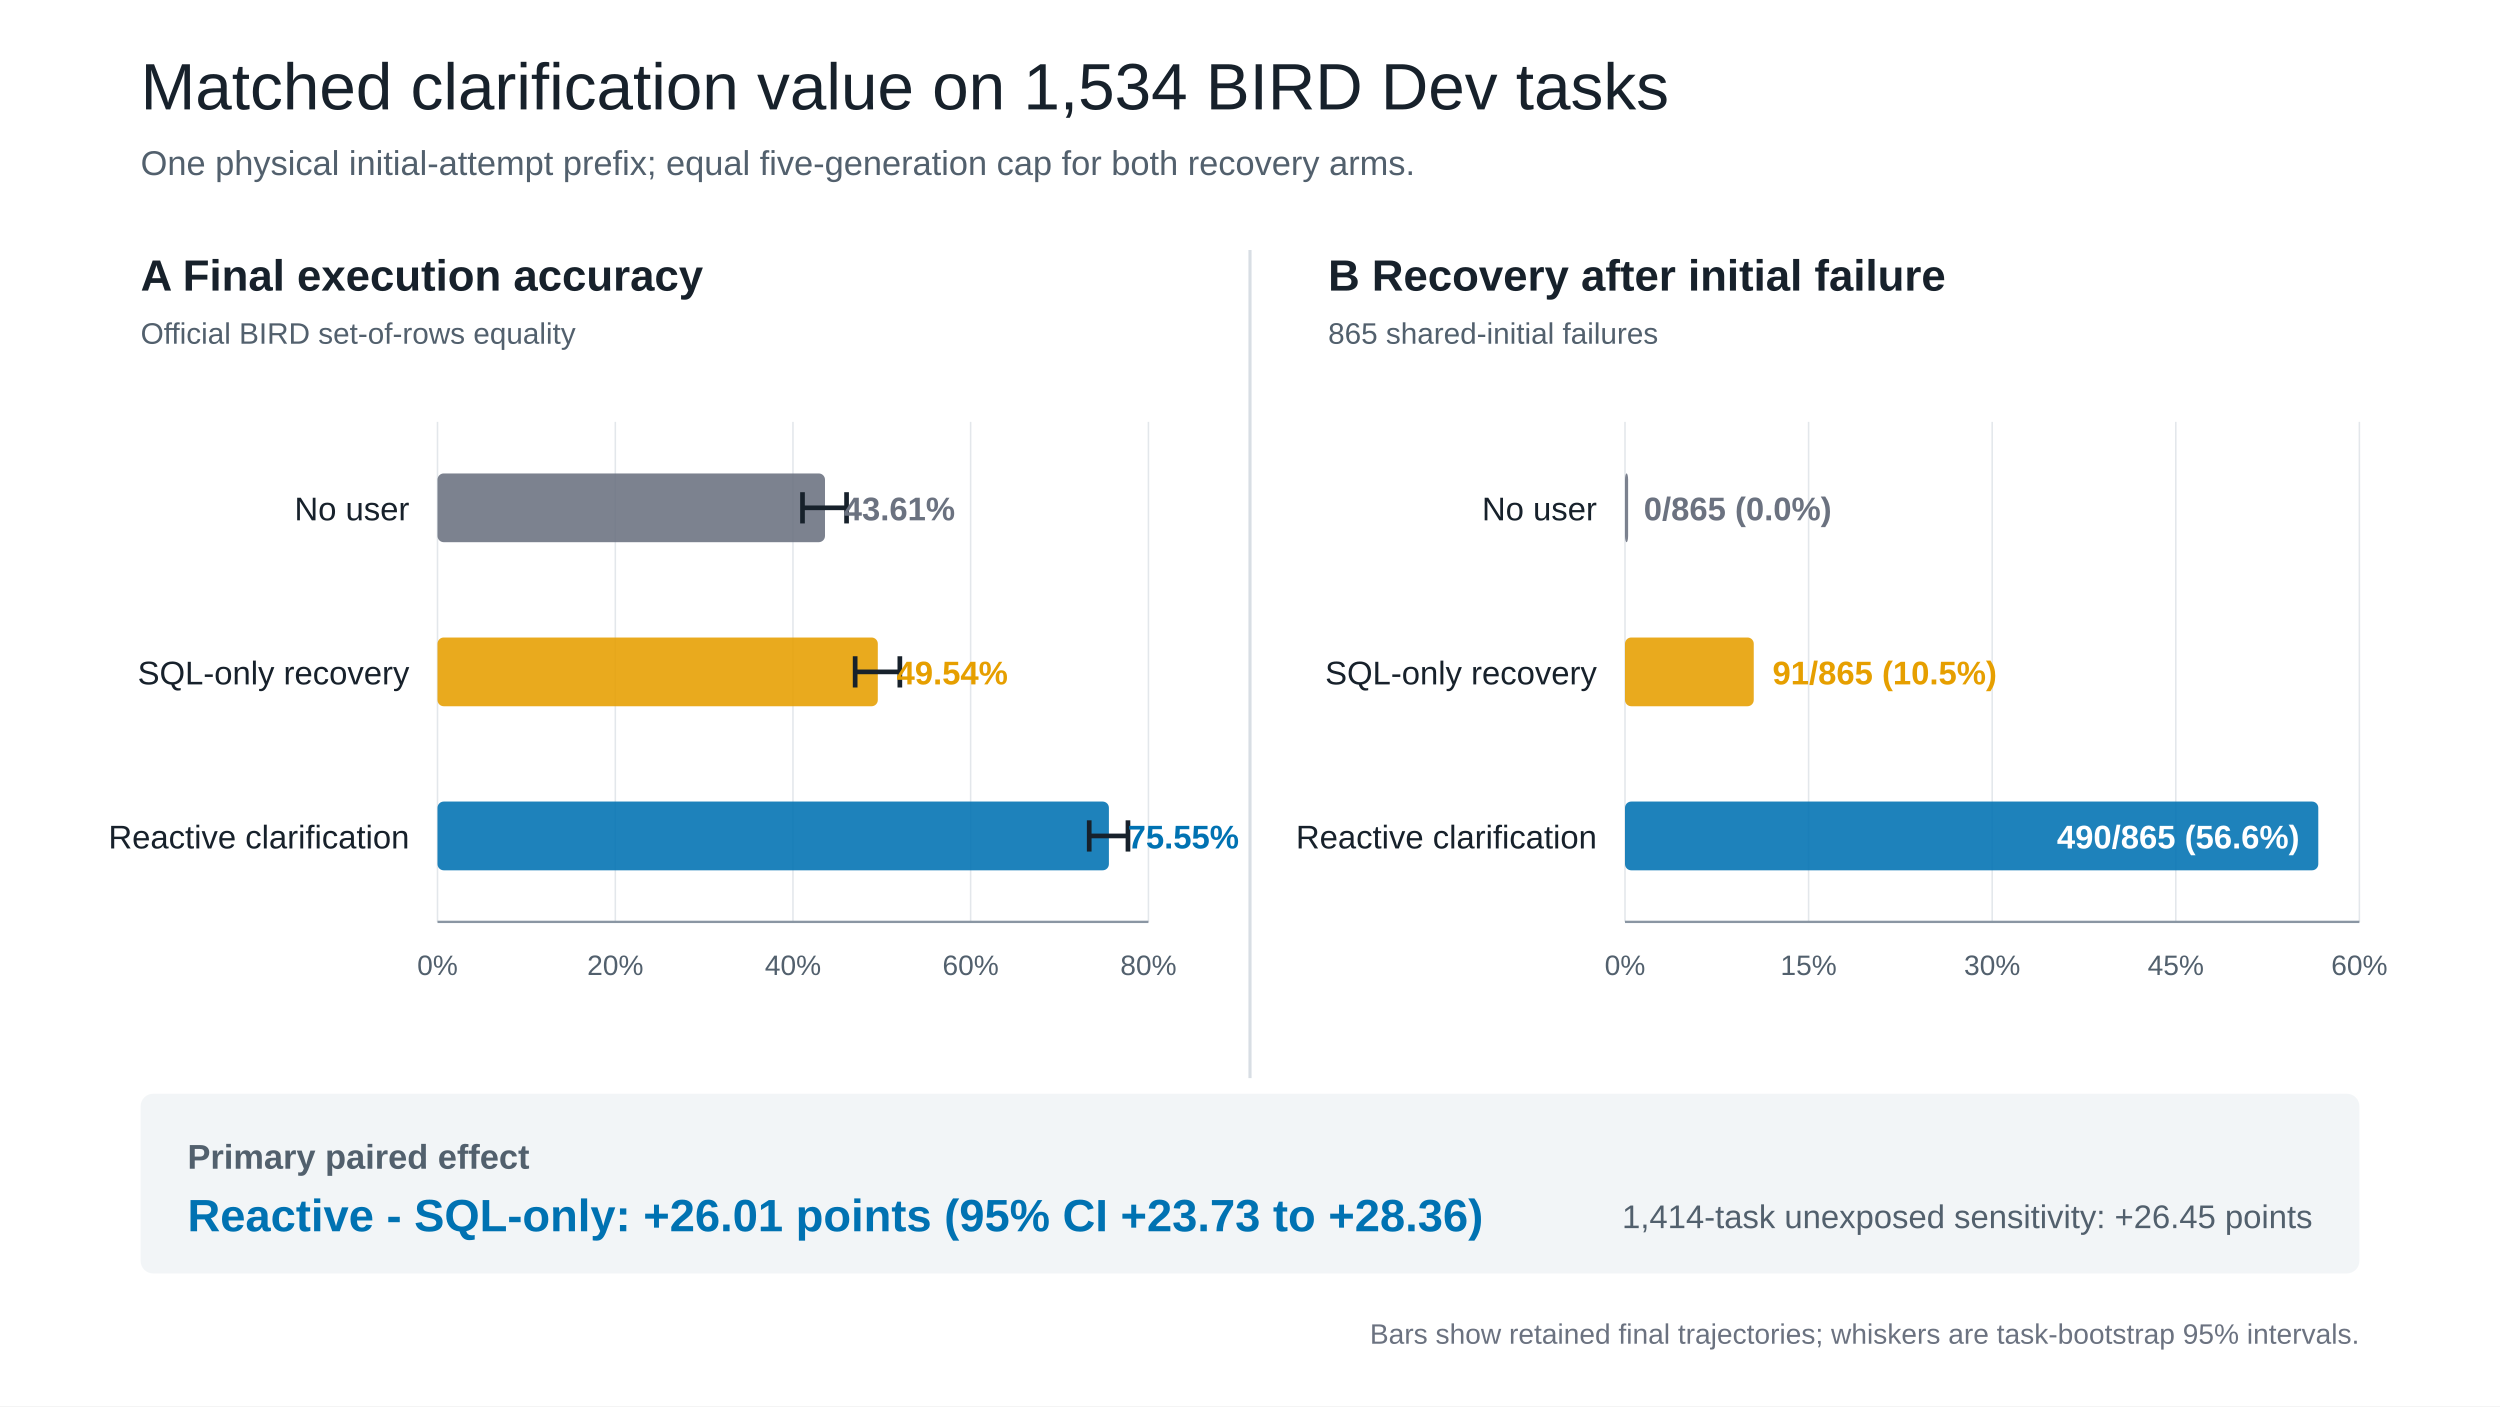
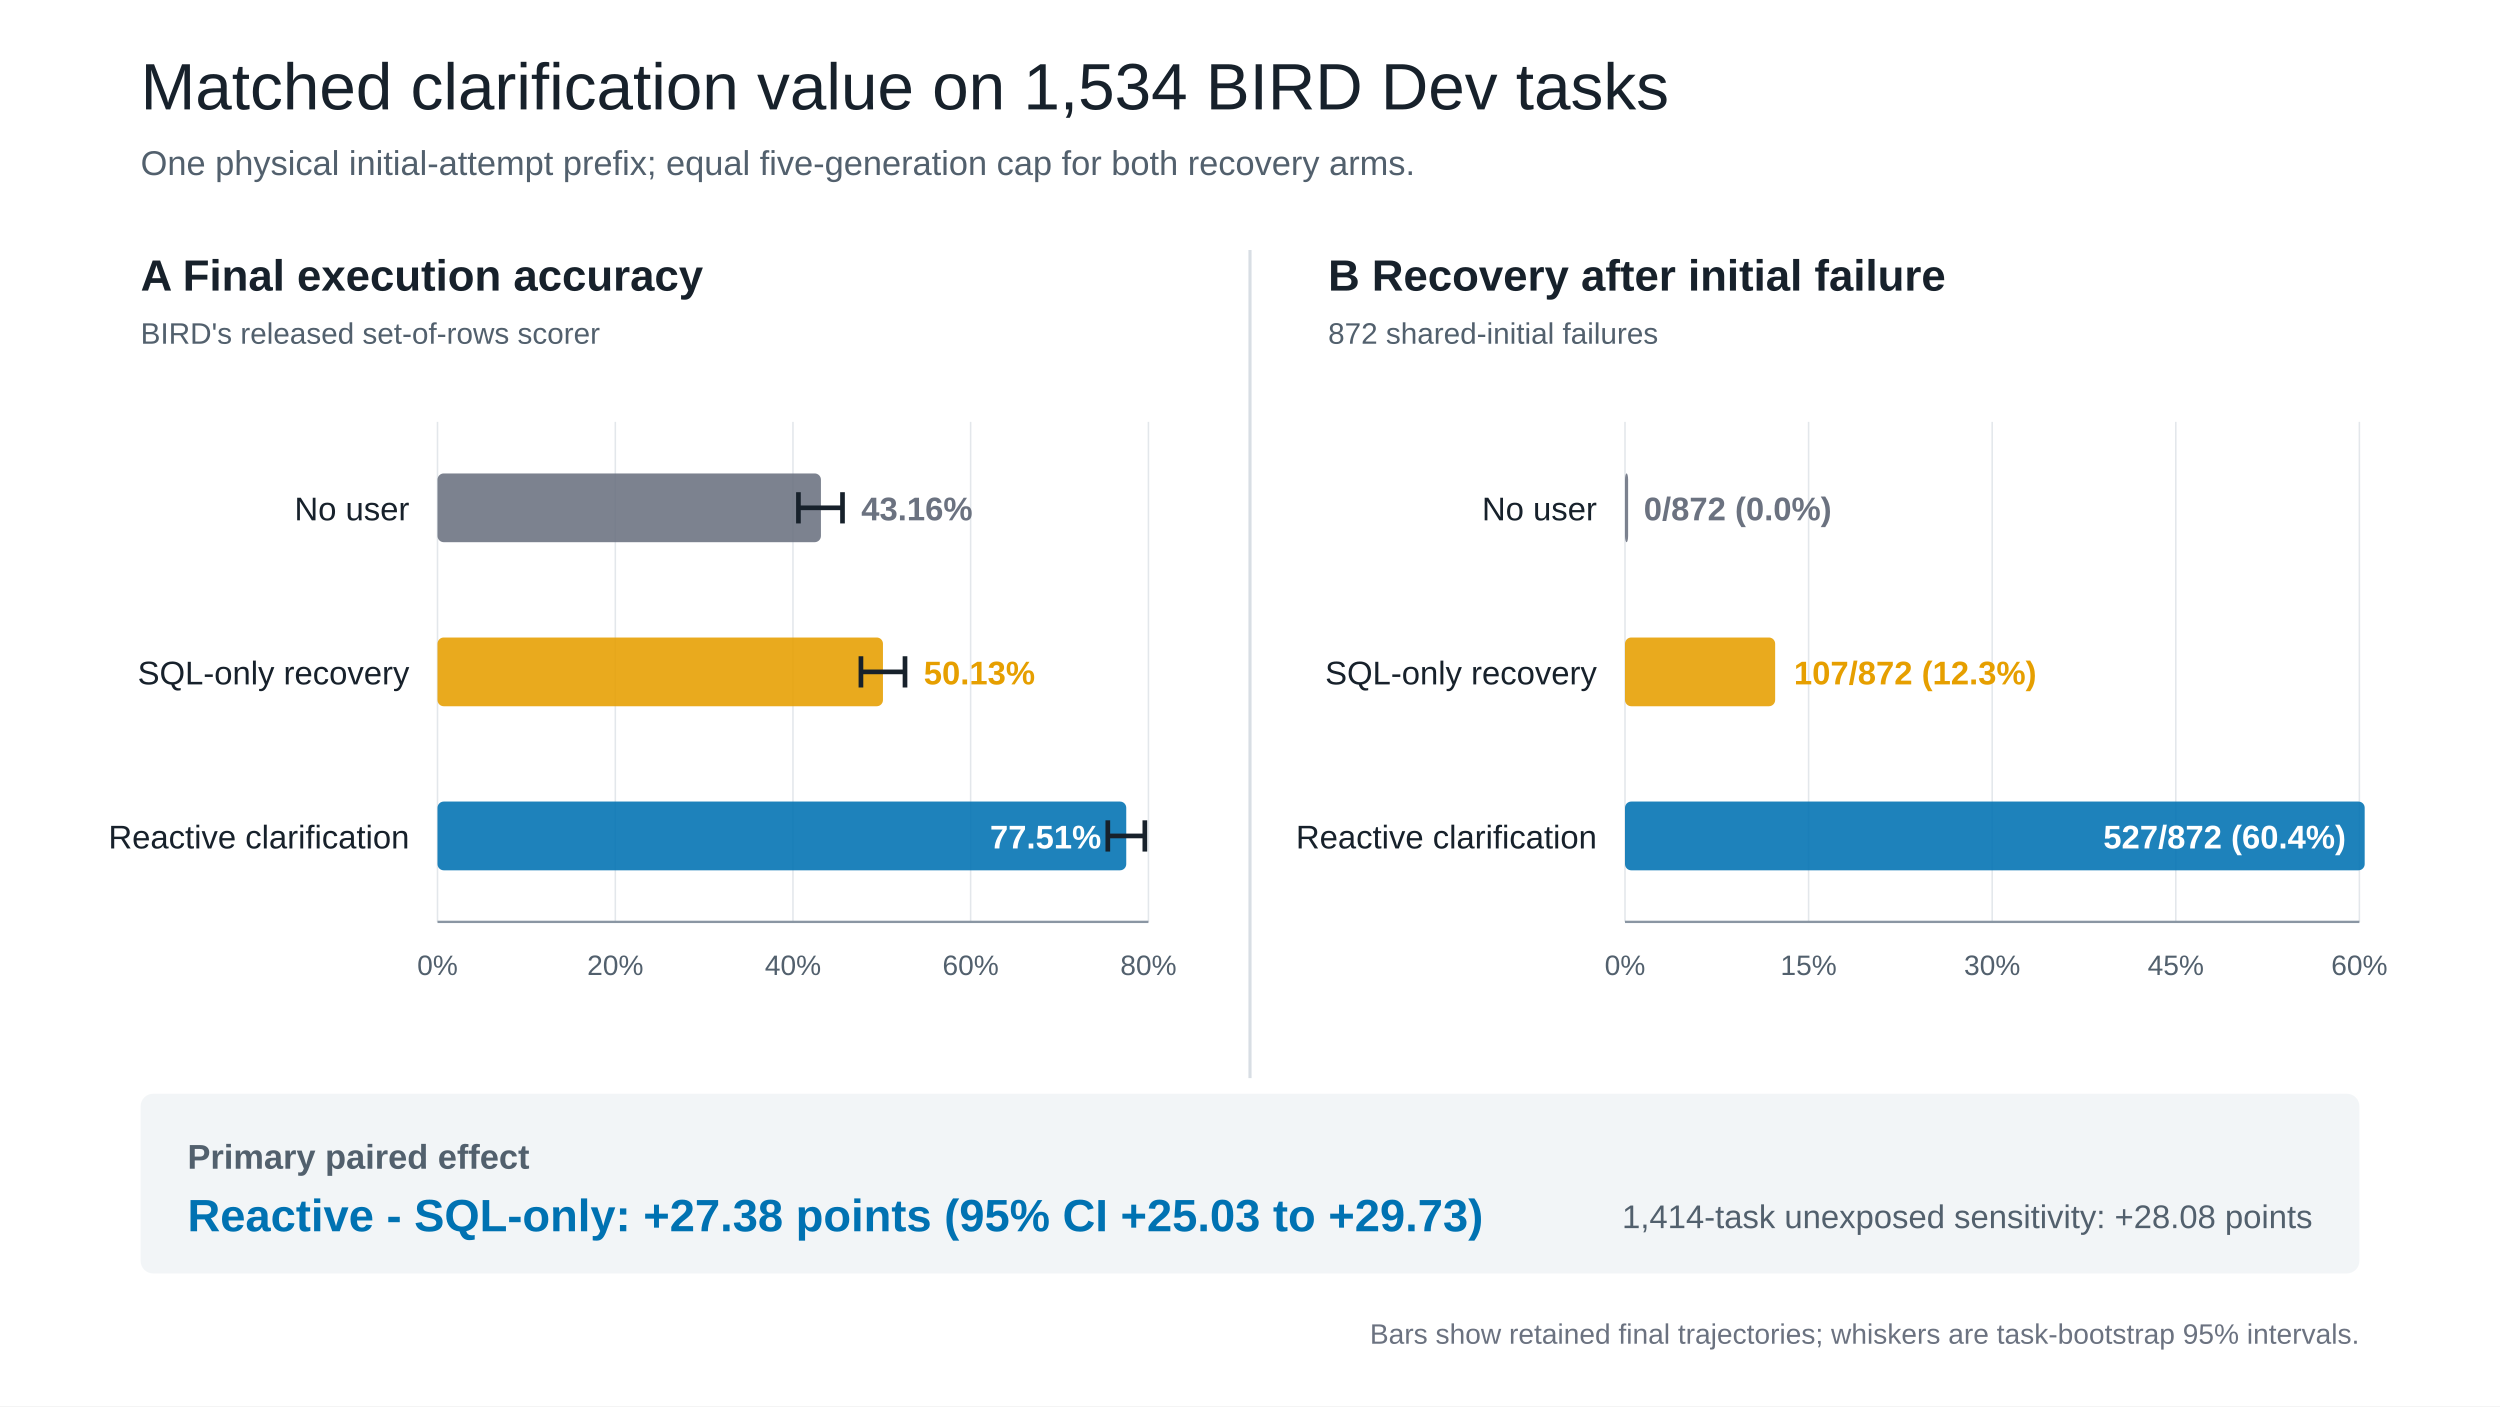
<svg xmlns="http://www.w3.org/2000/svg" width="1600" height="900" viewBox="0 0 1600 900" role="img">
  <rect width="1600" height="900" fill="#FFFFFF" />
  <text x="90.0" y="70.0" font-family="Arial, sans-serif" font-size="42" font-weight="500" text-anchor="start" fill="#17212B">Matched clarification value on 1,534 BIRD Dev tasks</text>
  <text x="90.0" y="112.0" font-family="Arial, sans-serif" font-size="22" font-weight="400" text-anchor="start" fill="#52606D">One physical initial-attempt prefix; equal five-generation cap for both recovery arms.</text>
  <line x1="800" y1="160" x2="800" y2="690" stroke="#D8DEE4" stroke-width="2" />
  <text x="90.0" y="186.0" font-family="Arial, sans-serif" font-size="28" font-weight="600" text-anchor="start" fill="#17212B">A  Final execution accuracy</text>
-   <text x="90.0" y="220.0" font-family="Arial, sans-serif" font-size="19" font-weight="400" text-anchor="start" fill="#52606D">Official BIRD set-of-rows equality</text>
+   <text x="90.0" y="220.0" font-family="Arial, sans-serif" font-size="19" font-weight="400" text-anchor="start" fill="#52606D">BIRD's released set-of-rows scorer</text>
  <line x1="280.0" y1="270.0" x2="280.0" y2="590.0" stroke="#E3E7EB" stroke-width="1" />
  <text x="280.0" y="624.0" font-family="Arial, sans-serif" font-size="18" font-weight="400" text-anchor="middle" fill="#52606D">0%</text>
  <line x1="393.8" y1="270.0" x2="393.8" y2="590.0" stroke="#E3E7EB" stroke-width="1" />
  <text x="393.8" y="624.0" font-family="Arial, sans-serif" font-size="18" font-weight="400" text-anchor="middle" fill="#52606D">20%</text>
  <line x1="507.5" y1="270.0" x2="507.5" y2="590.0" stroke="#E3E7EB" stroke-width="1" />
  <text x="507.5" y="624.0" font-family="Arial, sans-serif" font-size="18" font-weight="400" text-anchor="middle" fill="#52606D">40%</text>
  <line x1="621.2" y1="270.0" x2="621.2" y2="590.0" stroke="#E3E7EB" stroke-width="1" />
  <text x="621.2" y="624.0" font-family="Arial, sans-serif" font-size="18" font-weight="400" text-anchor="middle" fill="#52606D">60%</text>
  <line x1="735.0" y1="270.0" x2="735.0" y2="590.0" stroke="#E3E7EB" stroke-width="1" />
  <text x="735.0" y="624.0" font-family="Arial, sans-serif" font-size="18" font-weight="400" text-anchor="middle" fill="#52606D">80%</text>
  <line x1="280.0" y1="590.0" x2="735.0" y2="590.0" stroke="#8A96A3" stroke-width="1.5" />
  <text x="262.0" y="333.0" font-family="Arial, sans-serif" font-size="21" font-weight="400" text-anchor="end" fill="#17212B">No user</text>
-   <rect x="280.0" y="303" width="248.0" height="44" rx="4" fill="#6B7280" fill-opacity="0.88" />
-   <line x1="513.6" y1="325" x2="541.8" y2="325" stroke="#17212B" stroke-width="3" />
-   <line x1="513.6" y1="315" x2="513.6" y2="335" stroke="#17212B" stroke-width="3" />
-   <line x1="541.8" y1="315" x2="541.8" y2="335" stroke="#17212B" stroke-width="3" />
-   <text x="540.0" y="333.0" font-family="Arial, sans-serif" font-size="21" font-weight="600" text-anchor="start" fill="#6B7280">43.61%</text>
+   <rect x="280.0" y="303" width="245.4" height="44" rx="4" fill="#6B7280" fill-opacity="0.88" />
+   <line x1="511.0" y1="325" x2="539.2" y2="325" stroke="#17212B" stroke-width="3" />
+   <line x1="511.0" y1="315" x2="511.0" y2="335" stroke="#17212B" stroke-width="3" />
+   <line x1="539.2" y1="315" x2="539.2" y2="335" stroke="#17212B" stroke-width="3" />
+   <text x="551.2" y="333.0" font-family="Arial, sans-serif" font-size="21" font-weight="600" text-anchor="start" fill="#6B7280">43.16%</text>
  <text x="262.0" y="438.0" font-family="Arial, sans-serif" font-size="21" font-weight="400" text-anchor="end" fill="#17212B">SQL-only recovery</text>
-   <rect x="280.0" y="408" width="281.8" height="44" rx="4" fill="#E69F00" fill-opacity="0.88" />
-   <line x1="547.3" y1="430" x2="575.9" y2="430" stroke="#17212B" stroke-width="3" />
-   <line x1="547.3" y1="420" x2="547.3" y2="440" stroke="#17212B" stroke-width="3" />
-   <line x1="575.9" y1="420" x2="575.9" y2="440" stroke="#17212B" stroke-width="3" />
-   <text x="573.8" y="438.0" font-family="Arial, sans-serif" font-size="21" font-weight="600" text-anchor="start" fill="#E69F00">49.54%</text>
+   <rect x="280.0" y="408" width="285.1" height="44" rx="4" fill="#E69F00" fill-opacity="0.88" />
+   <line x1="551.0" y1="430" x2="579.2" y2="430" stroke="#17212B" stroke-width="3" />
+   <line x1="551.0" y1="420" x2="551.0" y2="440" stroke="#17212B" stroke-width="3" />
+   <line x1="579.2" y1="420" x2="579.2" y2="440" stroke="#17212B" stroke-width="3" />
+   <text x="591.2" y="438.0" font-family="Arial, sans-serif" font-size="21" font-weight="600" text-anchor="start" fill="#E69F00">50.13%</text>
  <text x="262.0" y="543.0" font-family="Arial, sans-serif" font-size="21" font-weight="400" text-anchor="end" fill="#17212B">Reactive clarification</text>
-   <rect x="280.0" y="513" width="429.7" height="44" rx="4" fill="#0072B2" fill-opacity="0.88" />
-   <line x1="697.1" y1="535" x2="721.9" y2="535" stroke="#17212B" stroke-width="3" />
-   <line x1="697.1" y1="525" x2="697.1" y2="545" stroke="#17212B" stroke-width="3" />
-   <line x1="721.9" y1="525" x2="721.9" y2="545" stroke="#17212B" stroke-width="3" />
-   <text x="721.7" y="543.0" font-family="Arial, sans-serif" font-size="21" font-weight="600" text-anchor="start" fill="#0072B2">75.55%</text>
+   <rect x="280.0" y="513" width="440.8" height="44" rx="4" fill="#0072B2" fill-opacity="0.88" />
+   <line x1="709.0" y1="535" x2="732.7" y2="535" stroke="#17212B" stroke-width="3" />
+   <line x1="709.0" y1="525" x2="709.0" y2="545" stroke="#17212B" stroke-width="3" />
+   <line x1="732.7" y1="525" x2="732.7" y2="545" stroke="#17212B" stroke-width="3" />
+   <text x="704.8" y="543.0" font-family="Arial, sans-serif" font-size="21" font-weight="600" text-anchor="end" fill="#FFFFFF">77.51%</text>
  <text x="850.0" y="186.0" font-family="Arial, sans-serif" font-size="28" font-weight="600" text-anchor="start" fill="#17212B">B  Recovery after initial failure</text>
-   <text x="850.0" y="220.0" font-family="Arial, sans-serif" font-size="19" font-weight="400" text-anchor="start" fill="#52606D">865 shared-initial failures</text>
+   <text x="850.0" y="220.0" font-family="Arial, sans-serif" font-size="19" font-weight="400" text-anchor="start" fill="#52606D">872 shared-initial failures</text>
  <line x1="1040.0" y1="270.0" x2="1040.0" y2="590.0" stroke="#E3E7EB" stroke-width="1" />
  <text x="1040.0" y="624.0" font-family="Arial, sans-serif" font-size="18" font-weight="400" text-anchor="middle" fill="#52606D">0%</text>
  <line x1="1157.5" y1="270.0" x2="1157.5" y2="590.0" stroke="#E3E7EB" stroke-width="1" />
  <text x="1157.5" y="624.0" font-family="Arial, sans-serif" font-size="18" font-weight="400" text-anchor="middle" fill="#52606D">15%</text>
  <line x1="1275.0" y1="270.0" x2="1275.0" y2="590.0" stroke="#E3E7EB" stroke-width="1" />
  <text x="1275.0" y="624.0" font-family="Arial, sans-serif" font-size="18" font-weight="400" text-anchor="middle" fill="#52606D">30%</text>
  <line x1="1392.5" y1="270.0" x2="1392.5" y2="590.0" stroke="#E3E7EB" stroke-width="1" />
  <text x="1392.5" y="624.0" font-family="Arial, sans-serif" font-size="18" font-weight="400" text-anchor="middle" fill="#52606D">45%</text>
  <line x1="1510.0" y1="270.0" x2="1510.0" y2="590.0" stroke="#E3E7EB" stroke-width="1" />
  <text x="1510.0" y="624.0" font-family="Arial, sans-serif" font-size="18" font-weight="400" text-anchor="middle" fill="#52606D">60%</text>
  <line x1="1040.0" y1="590.0" x2="1510.0" y2="590.0" stroke="#8A96A3" stroke-width="1.5" />
  <text x="1022.0" y="333.0" font-family="Arial, sans-serif" font-size="21" font-weight="400" text-anchor="end" fill="#17212B">No user</text>
  <rect x="1040.0" y="303" width="2.0" height="44" rx="4" fill="#6B7280" fill-opacity="0.88" />
-   <text x="1052.0" y="333.0" font-family="Arial, sans-serif" font-size="21" font-weight="600" text-anchor="start" fill="#6B7280">0/865 (0.0%)</text>
+   <text x="1052.0" y="333.0" font-family="Arial, sans-serif" font-size="21" font-weight="600" text-anchor="start" fill="#6B7280">0/872 (0.0%)</text>
  <text x="1022.0" y="438.0" font-family="Arial, sans-serif" font-size="21" font-weight="400" text-anchor="end" fill="#17212B">SQL-only recovery</text>
-   <rect x="1040.0" y="408" width="82.4" height="44" rx="4" fill="#E69F00" fill-opacity="0.88" />
-   <text x="1134.4" y="438.0" font-family="Arial, sans-serif" font-size="21" font-weight="600" text-anchor="start" fill="#E69F00">91/865 (10.5%)</text>
+   <rect x="1040.0" y="408" width="96.1" height="44" rx="4" fill="#E69F00" fill-opacity="0.88" />
+   <text x="1148.1" y="438.0" font-family="Arial, sans-serif" font-size="21" font-weight="600" text-anchor="start" fill="#E69F00">107/872 (12.3%)</text>
  <text x="1022.0" y="543.0" font-family="Arial, sans-serif" font-size="21" font-weight="400" text-anchor="end" fill="#17212B">Reactive clarification</text>
-   <rect x="1040.0" y="513" width="443.7" height="44" rx="4" fill="#0072B2" fill-opacity="0.88" />
-   <text x="1471.7" y="543.0" font-family="Arial, sans-serif" font-size="21" font-weight="600" text-anchor="end" fill="#FFFFFF">490/865 (56.6%)</text>
+   <rect x="1040.0" y="513" width="473.4" height="44" rx="4" fill="#0072B2" fill-opacity="0.88" />
+   <text x="1501.4" y="543.0" font-family="Arial, sans-serif" font-size="21" font-weight="600" text-anchor="end" fill="#FFFFFF">527/872 (60.4%)</text>
  <rect x="90" y="700" width="1420" height="115" rx="8" fill="#F2F5F7" />
  <text x="120.0" y="748.0" font-family="Arial, sans-serif" font-size="22" font-weight="600" text-anchor="start" fill="#52606D">Primary paired effect</text>
-   <text x="120.0" y="788.0" font-family="Arial, sans-serif" font-size="29" font-weight="600" text-anchor="start" fill="#0072B2">Reactive - SQL-only: +26.01 points (95% CI +23.73 to +28.36)</text>
-   <text x="1480.0" y="786.0" font-family="Arial, sans-serif" font-size="21" font-weight="400" text-anchor="end" fill="#52606D">1,414-task unexposed sensitivity: +26.45 points</text>
+   <text x="120.0" y="788.0" font-family="Arial, sans-serif" font-size="29" font-weight="600" text-anchor="start" fill="#0072B2">Reactive - SQL-only: +27.38 points (95% CI +25.03 to +29.73)</text>
+   <text x="1480.0" y="786.0" font-family="Arial, sans-serif" font-size="21" font-weight="400" text-anchor="end" fill="#52606D">1,414-task unexposed sensitivity: +28.08 points</text>
  <text x="1510.0" y="860.0" font-family="Arial, sans-serif" font-size="18" font-weight="400" text-anchor="end" fill="#6B7280">Bars show retained final trajectories; whiskers are task-bootstrap 95% intervals.</text>
</svg>
